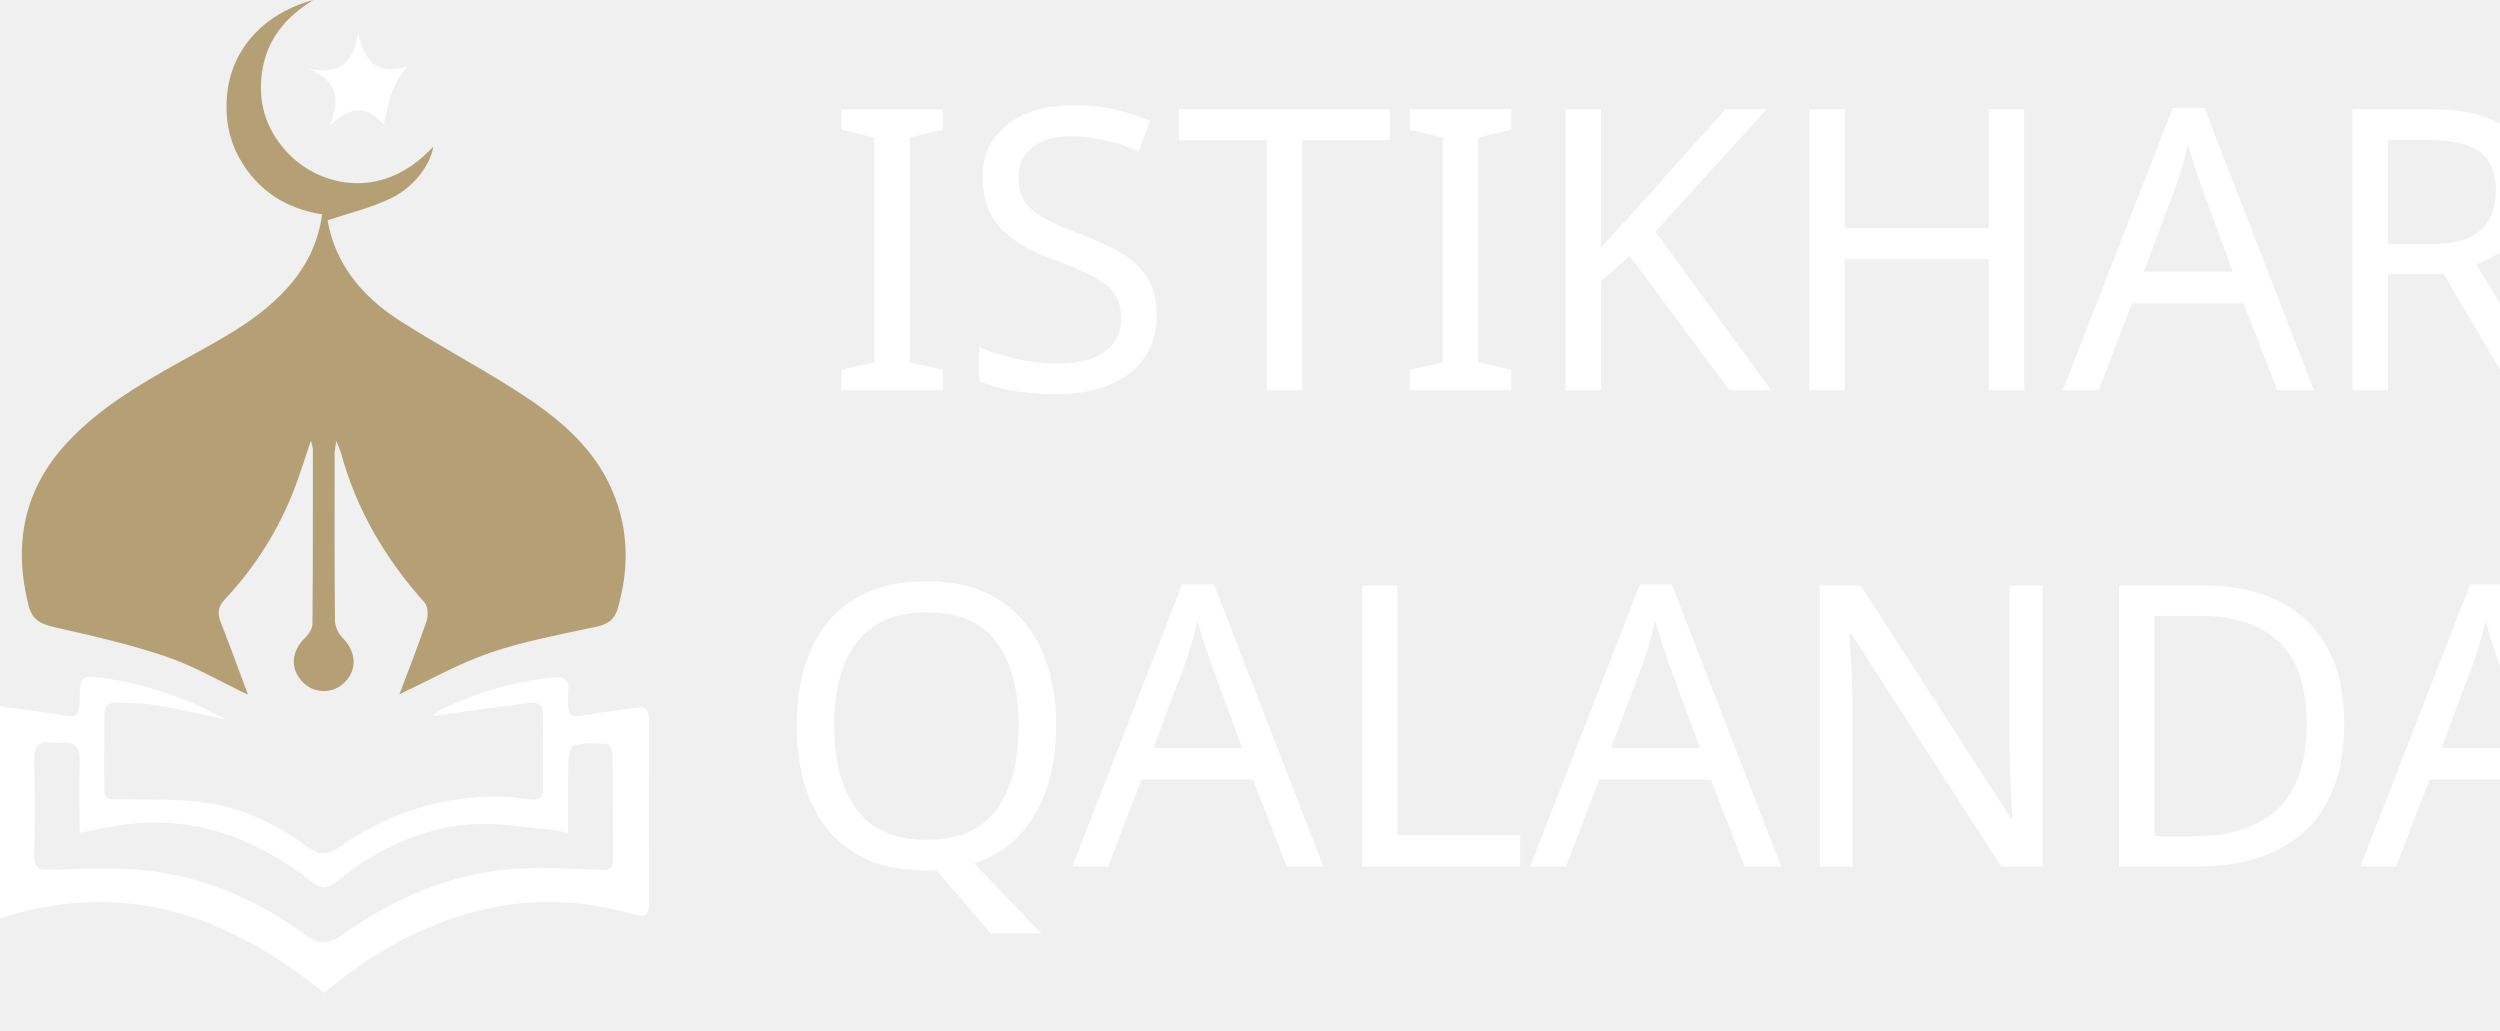
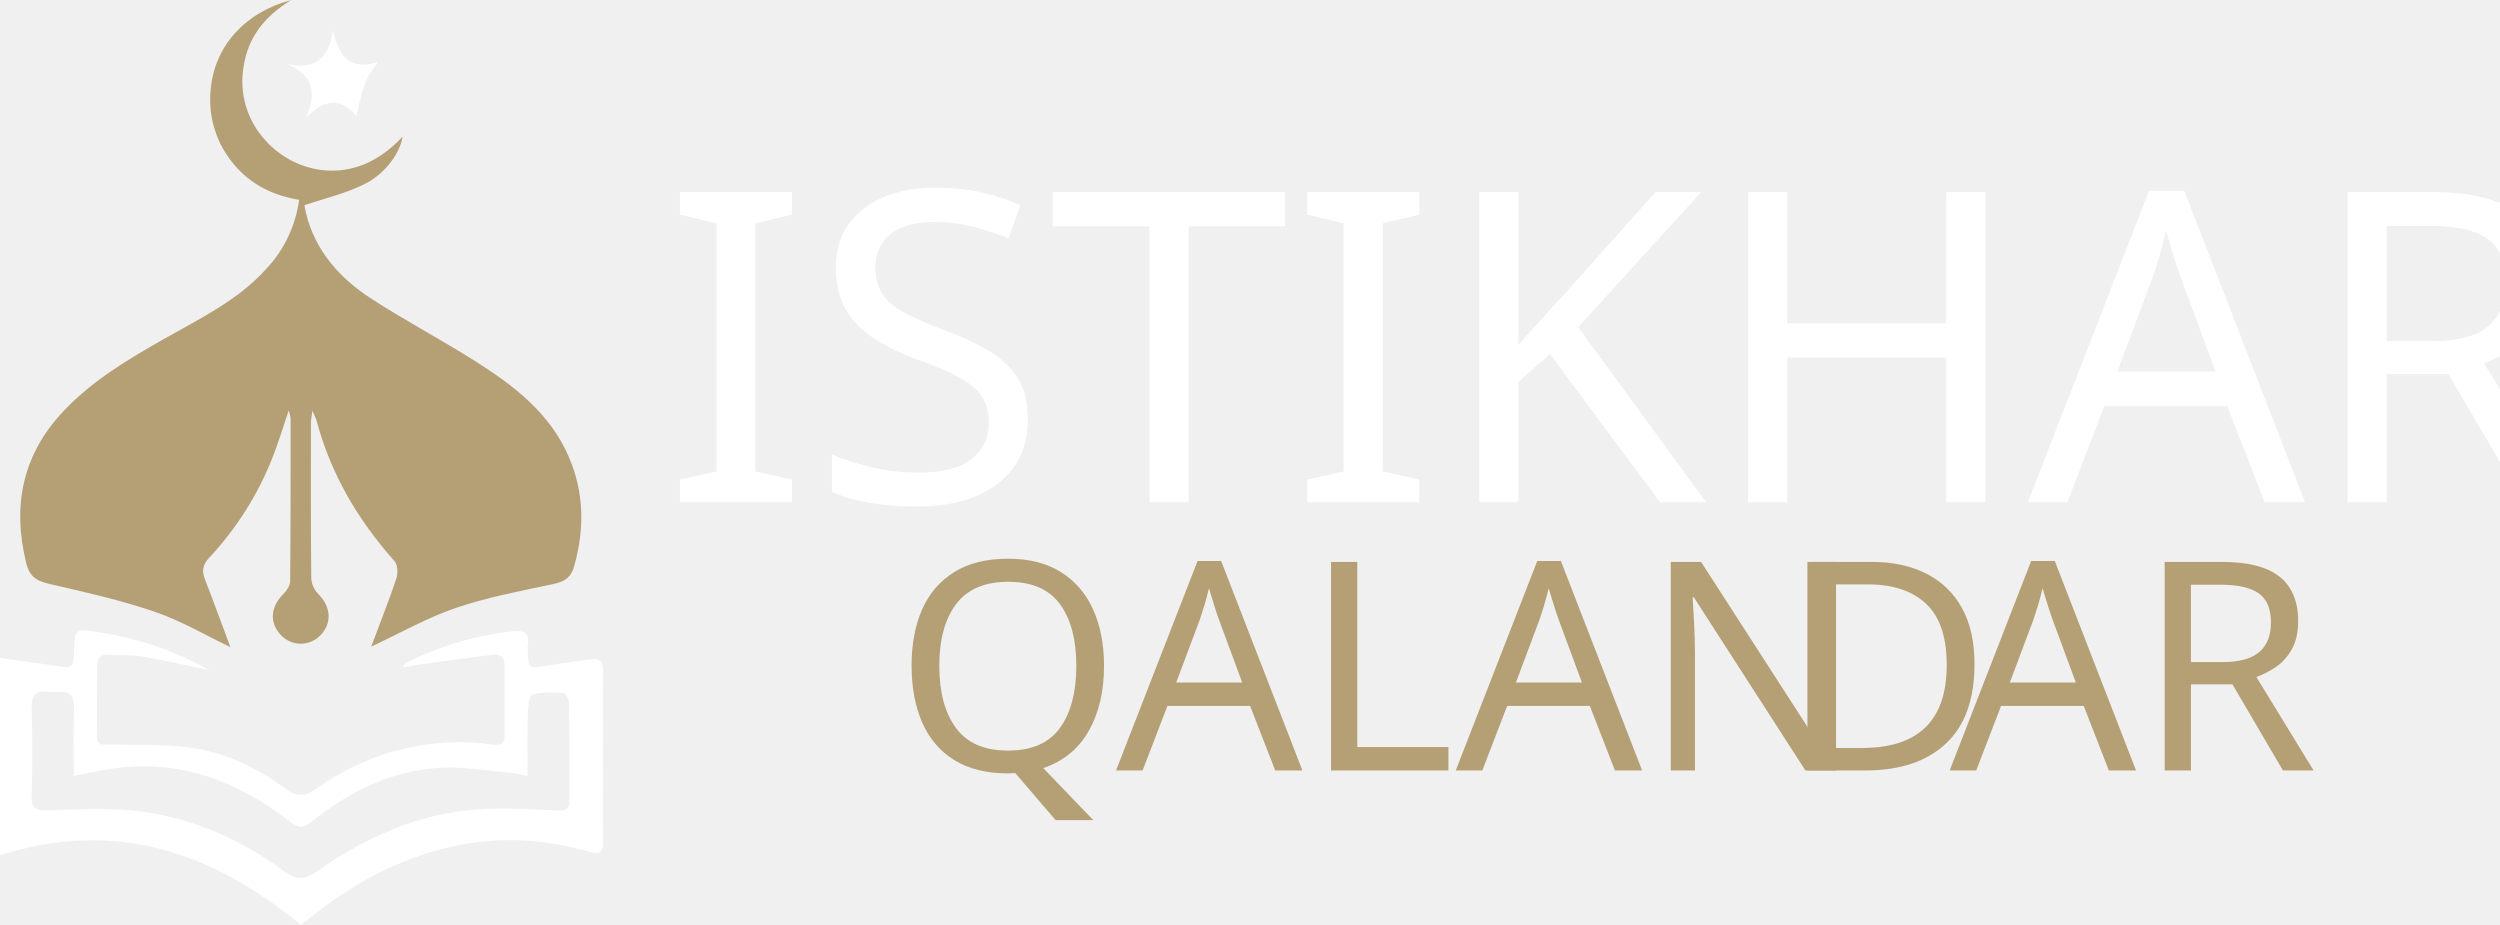
- <svg xmlns="http://www.w3.org/2000/svg" viewBox="0 0 1079.63 444.97">
+ <svg xmlns="http://www.w3.org/2000/svg" viewBox="0 0 880.51 325.71">
  <defs>
-     <style>.cls-1{font-size:170px;font-family:Trushdex;}.cls-1,.cls-3{fill:#fff;}.cls-2{fill:#b5a076;}</style>
+     <style>.cls-1{font-size:153px;}.cls-1,.cls-5{fill:#fff;}.cls-1,.cls-2{font-family:TwCenMT-Regular, Tw Cen MT;}.cls-2{font-size:102.88px;}.cls-2,.cls-4{fill:#b5a076;}.cls-3{letter-spacing:-0.02em;}</style>
  </defs>
  <g id="Layer_2" data-name="Layer 2">
    <g id="Layer_1-2" data-name="Layer 1">
-       <text class="cls-1" transform="translate(356.52 168.53)">ISTIKHARA</text>
-       <path class="cls-2" d="M172.51,299.77c4-10.65,8.13-21,11.68-31.54.8-2.38.65-6.37-.84-8-16.92-18.94-29.52-40.19-36.14-64.82a51.51,51.51,0,0,0-2-4.93c-.4,3-.7,4.26-.7,5.48,0,24.12-.1,48.24.15,72.36a11.42,11.42,0,0,0,3.25,7.1c5.94,6,6.52,13.52,1,19.18a12.64,12.64,0,0,1-18.2-.06c-5.53-5.73-5-13.21,1.08-19.15,1.53-1.5,3.12-3.87,3.14-5.85.23-25.22.19-50.44.19-75.66a21.92,21.92,0,0,0-.86-3.56c-2.69,7.87-4.75,14.68-7.32,21.29a146.15,146.15,0,0,1-29.63,47C94,262,93.8,264.89,95.42,269c4,10.13,7.7,20.4,11.68,31-12-5.68-23-12.23-35-16.32-15.43-5.28-31.45-8.94-47.39-12.56-6.12-1.39-10.59-2.53-12.4-9.74-6.76-27-1.84-50.81,17.53-71.13,13.31-14,29.7-23.75,46.35-33.13s34.31-17.81,47.55-32.41c8.1-8.93,13.6-19.16,15.36-32.12-15.62-2.5-27.63-10.26-35.39-23.7C98.77,60.31,97.15,50.8,98.05,41c1.81-19.54,15.66-35.21,37.3-41-12.54,7.64-20,17.35-22.09,30.51s1.34,24.79,10.21,34.7c13.23,14.77,41,22.73,63.62-1.9-1,7.23-7.75,17.07-17.75,22.06-8.6,4.3-18.25,6.51-27.88,9.79,3.18,18.3,14.44,32.46,30.38,42.8s32.88,19.27,49,29.43c17.92,11.31,34.73,24,43.52,44.36,7.16,16.56,7.39,33.46,2.5,50.75-1.59,5.59-4.78,7.21-10,8.31-15.15,3.23-30.51,6.08-45.12,11.05C198.39,286.41,185.91,293.53,172.51,299.77Z" />
-       <path class="cls-3" d="M0,396.52V305c8.93,1.25,17.46,2.29,25.93,3.68,7.68,1.27,8.23,1,8.45-6.8.29-10.07.67-10.49,10.56-9a151.56,151.56,0,0,1,52.49,17.81c-10.6-2.21-20.5-4.54-30.51-6.24-5.36-.91-10.92-.66-16.38-1.05-3.64-.26-5.35,1.46-5.38,4.93Q45,324.82,45,341.27c0,4.89,3.52,3.78,6.57,3.86,12.42.32,25-.26,37.22,1.51,16,2.32,30.64,9.27,43.66,18.86,5.35,3.94,9,4,14.4.2,20.65-14.5,43.7-22,69.06-21.69A115.37,115.37,0,0,1,229,345.22c3.49.44,5.48-.49,5.47-4.4q-.07-16.12.06-32.24c0-4.13-2.25-5.51-5.87-5.05q-17.88,2.28-35.71,4.82c-1.87.26-3.67,1-6,.68a14.26,14.26,0,0,1,2.56-2.14,145,145,0,0,1,49-14.27c4.92-.54,7.77.68,6.77,6.3a10.8,10.8,0,0,0,0,2c.1,9.15.28,9.18,9.37,7.59,6.68-1.16,13.43-1.92,20.14-2.89,4-.57,5.49,1,5.47,5.09q-.18,39.81,0,79.62c0,5.9-2.42,5.68-7,4.4-19.23-5.43-38.66-6.91-58.52-3.18-25.63,4.81-48,16.21-68.34,32.07l-6.55,5.12C98.91,395.25,53.78,379.36,0,396.52Zm34.34-36.88c0-11.11-.19-21.16.07-31.2.15-5.58-1.8-8.31-7.61-7.66a15.74,15.74,0,0,1-3.94-.08c-5.93-.86-8.25,1.42-8.09,7.6.35,13.36.38,26.76,0,40.12-.17,5.74,1.19,7.37,7.25,7.2,14.83-.43,29.91-1.37,44.5.68,24,3.38,45.93,13.07,65.44,27.51,6,4.44,10,4,16-.21,22.16-15.68,46.58-26.38,73.94-28.38,12.37-.91,24.9,0,37.35.48,3.53.13,5.51-.36,5.49-4.3-.07-15.13,0-30.27-.2-45.39,0-1.68-1.42-4.72-2.3-4.77-5-.27-10.22-.61-14.83.83-1.54.48-1.95,6.12-2,9.43-.27,9.12-.09,18.25-.09,28.19-3.38-.65-5.45-1.24-7.56-1.42-10.85-.93-21.77-2.91-32.56-2.37-23.1,1.14-43,11.19-60.83,25.41-3.36,2.67-5.63,2.53-9.08-.15-24.47-19-51.58-29.53-83.15-24.82C46.49,357.18,41,358.4,34.34,359.64Z" />
-       <path class="cls-3" d="M133.56,29.75c13.38,2.73,19.32-3,21.08-15.69C157.23,25.6,162.12,33,175.81,28.7c-5.7,7.12-7.13,10.84-10.1,25.19-7.81-9.4-15.41-7.47-23.66.73C147.28,43.35,145.78,35.05,133.56,29.75Z" />
-       <text class="cls-1" transform="translate(333.69 374.25)">QALANDAR</text>
+       <text class="cls-1" transform="translate(233.35 176.88)">ISTIKHARA</text>
+       <text class="cls-2" transform="translate(314.78 271.36)">QALAN<tspan class="cls-3" x="311.82" y="0">D</tspan>
+         <tspan x="371.9" y="0">AR</tspan>
+       </text>
+       <path class="cls-4" d="M130.74,227.75c3-8.09,6.17-15.95,8.86-24,.61-1.81.49-4.84-.64-6.11-12.82-14.39-22.37-30.53-27.39-49.24-.23-.87-.67-1.68-1.52-3.75-.31,2.31-.54,3.24-.54,4.16,0,18.33-.07,36.66.12,55a8.58,8.58,0,0,0,2.47,5.39c4.49,4.54,4.94,10.28.72,14.58A9.56,9.56,0,0,1,99,223.75c-4.2-4.35-3.78-10,.81-14.54,1.16-1.15,2.37-3,2.38-4.45.18-19.16.15-38.32.15-57.48a16,16,0,0,0-.66-2.71c-2,6-3.59,11.16-5.54,16.18a111.1,111.1,0,0,1-22.46,35.68c-2.44,2.63-2.62,4.82-1.39,7.91,3,7.7,5.84,15.5,8.85,23.57-9.06-4.32-17.47-9.3-26.52-12.4-11.7-4-23.84-6.79-35.92-9.54-4.64-1.06-8-1.93-9.4-7.4-5.12-20.49-1.39-38.6,13.28-54,10.1-10.62,22.51-18,35.13-25.17s26-13.54,36-24.63a44.06,44.06,0,0,0,11.64-24.4c-11.83-1.9-20.94-7.79-26.82-18a35.3,35.3,0,0,1-4.29-21.2C75.68,16.27,86.18,4.37,102.58,0c-9.5,5.81-15.14,13.18-16.74,23.18a30.67,30.67,0,0,0,7.74,26.36c10,11.23,31.06,17.27,48.21-1.44-.75,5.49-5.87,13-13.45,16.76-6.52,3.27-13.83,4.94-21.13,7.44,2.41,13.9,11,24.66,23,32.52s24.92,14.63,37.12,22.35c13.59,8.6,26.33,18.27,33,33.71,5.43,12.58,5.6,25.42,1.89,38.55-1.2,4.25-3.62,5.48-7.56,6.32-11.48,2.45-23.12,4.61-34.19,8.39C150.36,217.6,140.9,223,130.74,227.75Z" />
+       <path class="cls-5" d="M0,301.25V231.73c6.77,1,13.23,1.74,19.65,2.8,5.82,1,6.24.74,6.41-5.17.22-7.65.51-8,8-6.81a114.78,114.78,0,0,1,39.78,13.53c-8-1.68-15.54-3.45-23.12-4.74-4.07-.69-8.28-.5-12.42-.79-2.75-.2-4,1.1-4.07,3.74q-.1,12.5-.12,25c0,3.71,2.67,2.87,5,2.93,9.41.24,18.94-.19,28.21,1.15,12.13,1.76,23.23,7,33.09,14.32,4.06,3,6.86,3,10.91.16a87.34,87.34,0,0,1,52.34-16.48,87.08,87.08,0,0,1,9.92.92c2.65.33,4.16-.37,4.15-3.35q-.06-12.24,0-24.49c0-3.14-1.71-4.19-4.45-3.83q-13.55,1.72-27.07,3.66c-1.41.2-2.78.77-4.52.51a10.5,10.5,0,0,1,1.94-1.62,109.69,109.69,0,0,1,37.11-10.85c3.73-.41,5.88.53,5.13,4.79a8.34,8.34,0,0,0,0,1.5c.08,7,.21,7,7.1,5.77,5.06-.89,10.18-1.47,15.26-2.2,3-.43,4.17.77,4.15,3.86q-.13,30.25,0,60.5c0,4.48-1.83,4.31-5.28,3.34-14.58-4.13-29.3-5.25-44.35-2.42-19.42,3.66-36.37,12.32-51.79,24.37l-5,3.89C75,300.29,40.76,288.21,0,301.25Zm26-28c0-8.45-.14-16.08.06-23.71.11-4.24-1.36-6.31-5.77-5.82a11.89,11.89,0,0,1-3-.06c-4.5-.66-6.26,1.07-6.14,5.77.27,10.16.3,20.33,0,30.48-.13,4.36.91,5.6,5.49,5.47,11.25-.32,22.68-1,33.73.52,18.16,2.57,34.81,9.93,49.6,20.9,4.55,3.38,7.6,3,12.13-.16,16.79-11.91,35.29-20,56-21.56,9.38-.69,18.88,0,28.31.37,2.67.09,4.18-.28,4.16-3.27-.05-11.5,0-23-.15-34.49,0-1.27-1.07-3.58-1.75-3.62-3.76-.21-7.74-.46-11.23.63-1.17.37-1.48,4.65-1.55,7.16-.2,6.93-.07,13.87-.07,21.42-2.56-.49-4.13-.94-5.73-1.08-8.22-.7-16.49-2.2-24.67-1.8-17.51.87-32.58,8.5-46.11,19.31-2.54,2-4.26,1.92-6.88-.12-18.55-14.4-39.09-22.43-63-18.85C35.23,271.36,31,272.29,26,273.24Z" />
+       <path class="cls-5" d="M101.23,22.6c10.14,2.08,14.64-2.27,16-11.92,2,8.77,5.67,14.37,16,11.13-4.32,5.41-5.4,8.23-7.65,19.13-5.92-7.14-11.68-5.68-17.93.56C111.62,32.93,110.49,26.63,101.23,22.6Z" />
    </g>
  </g>
</svg>
